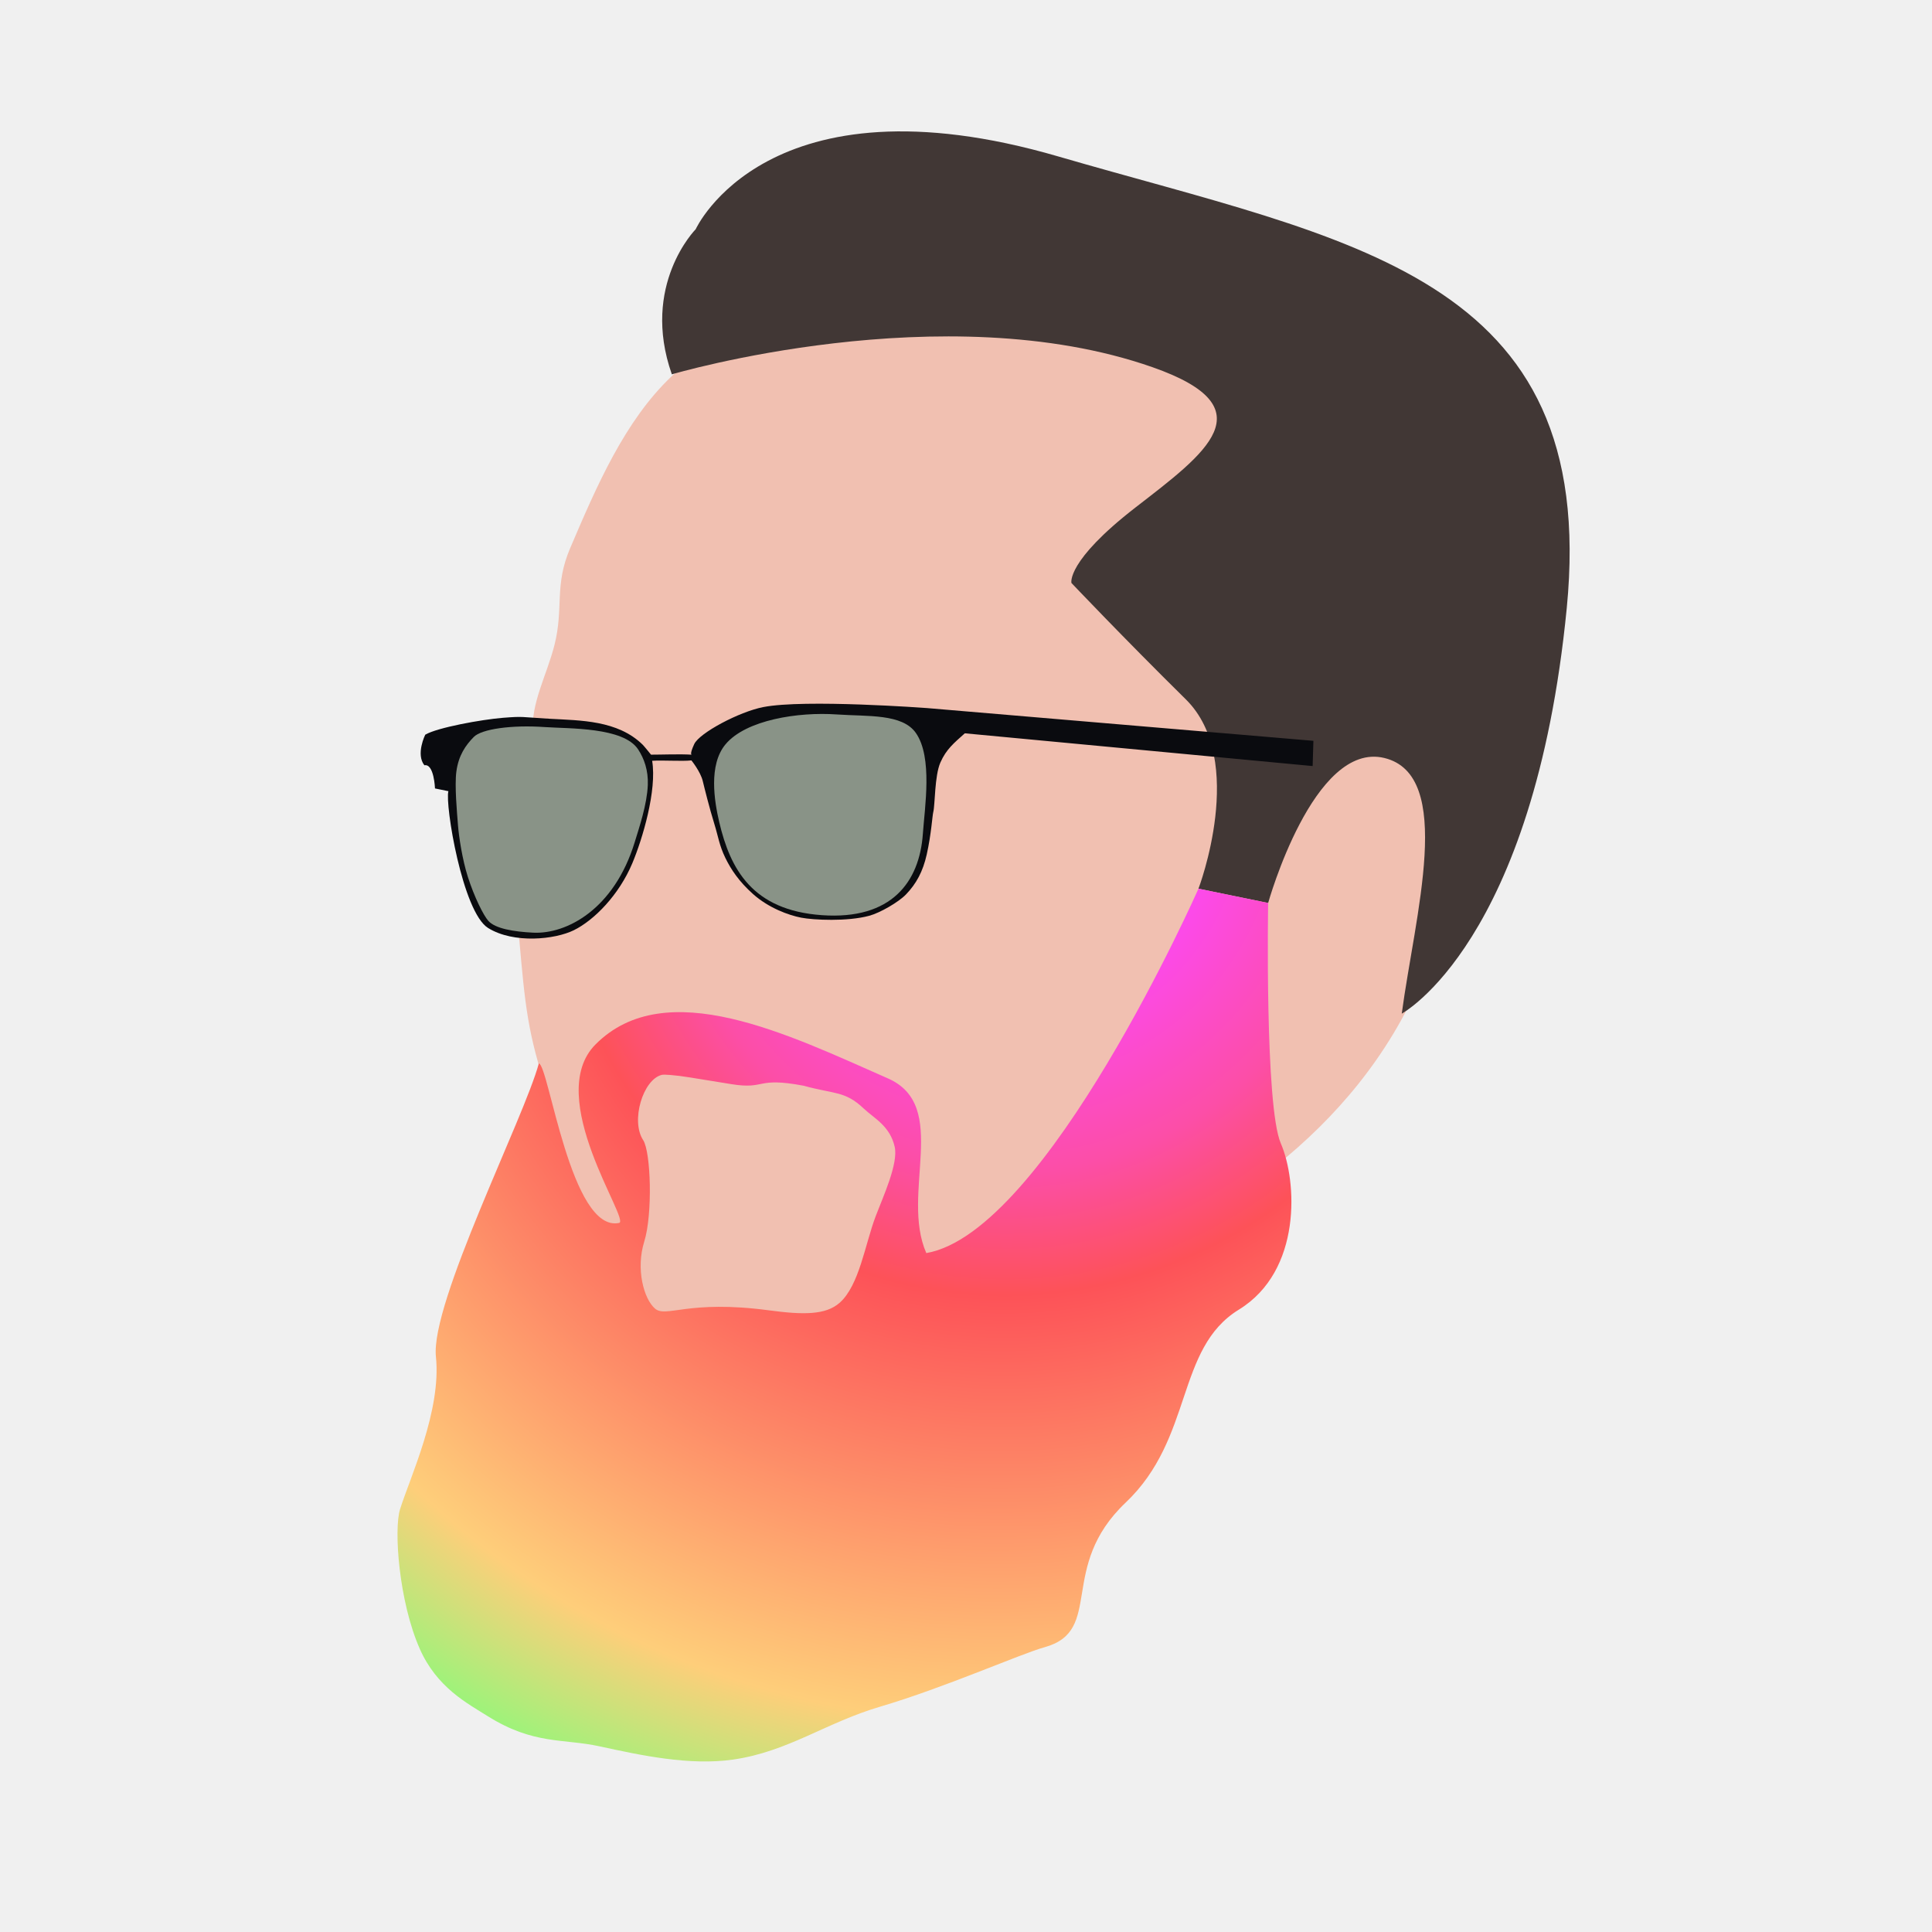
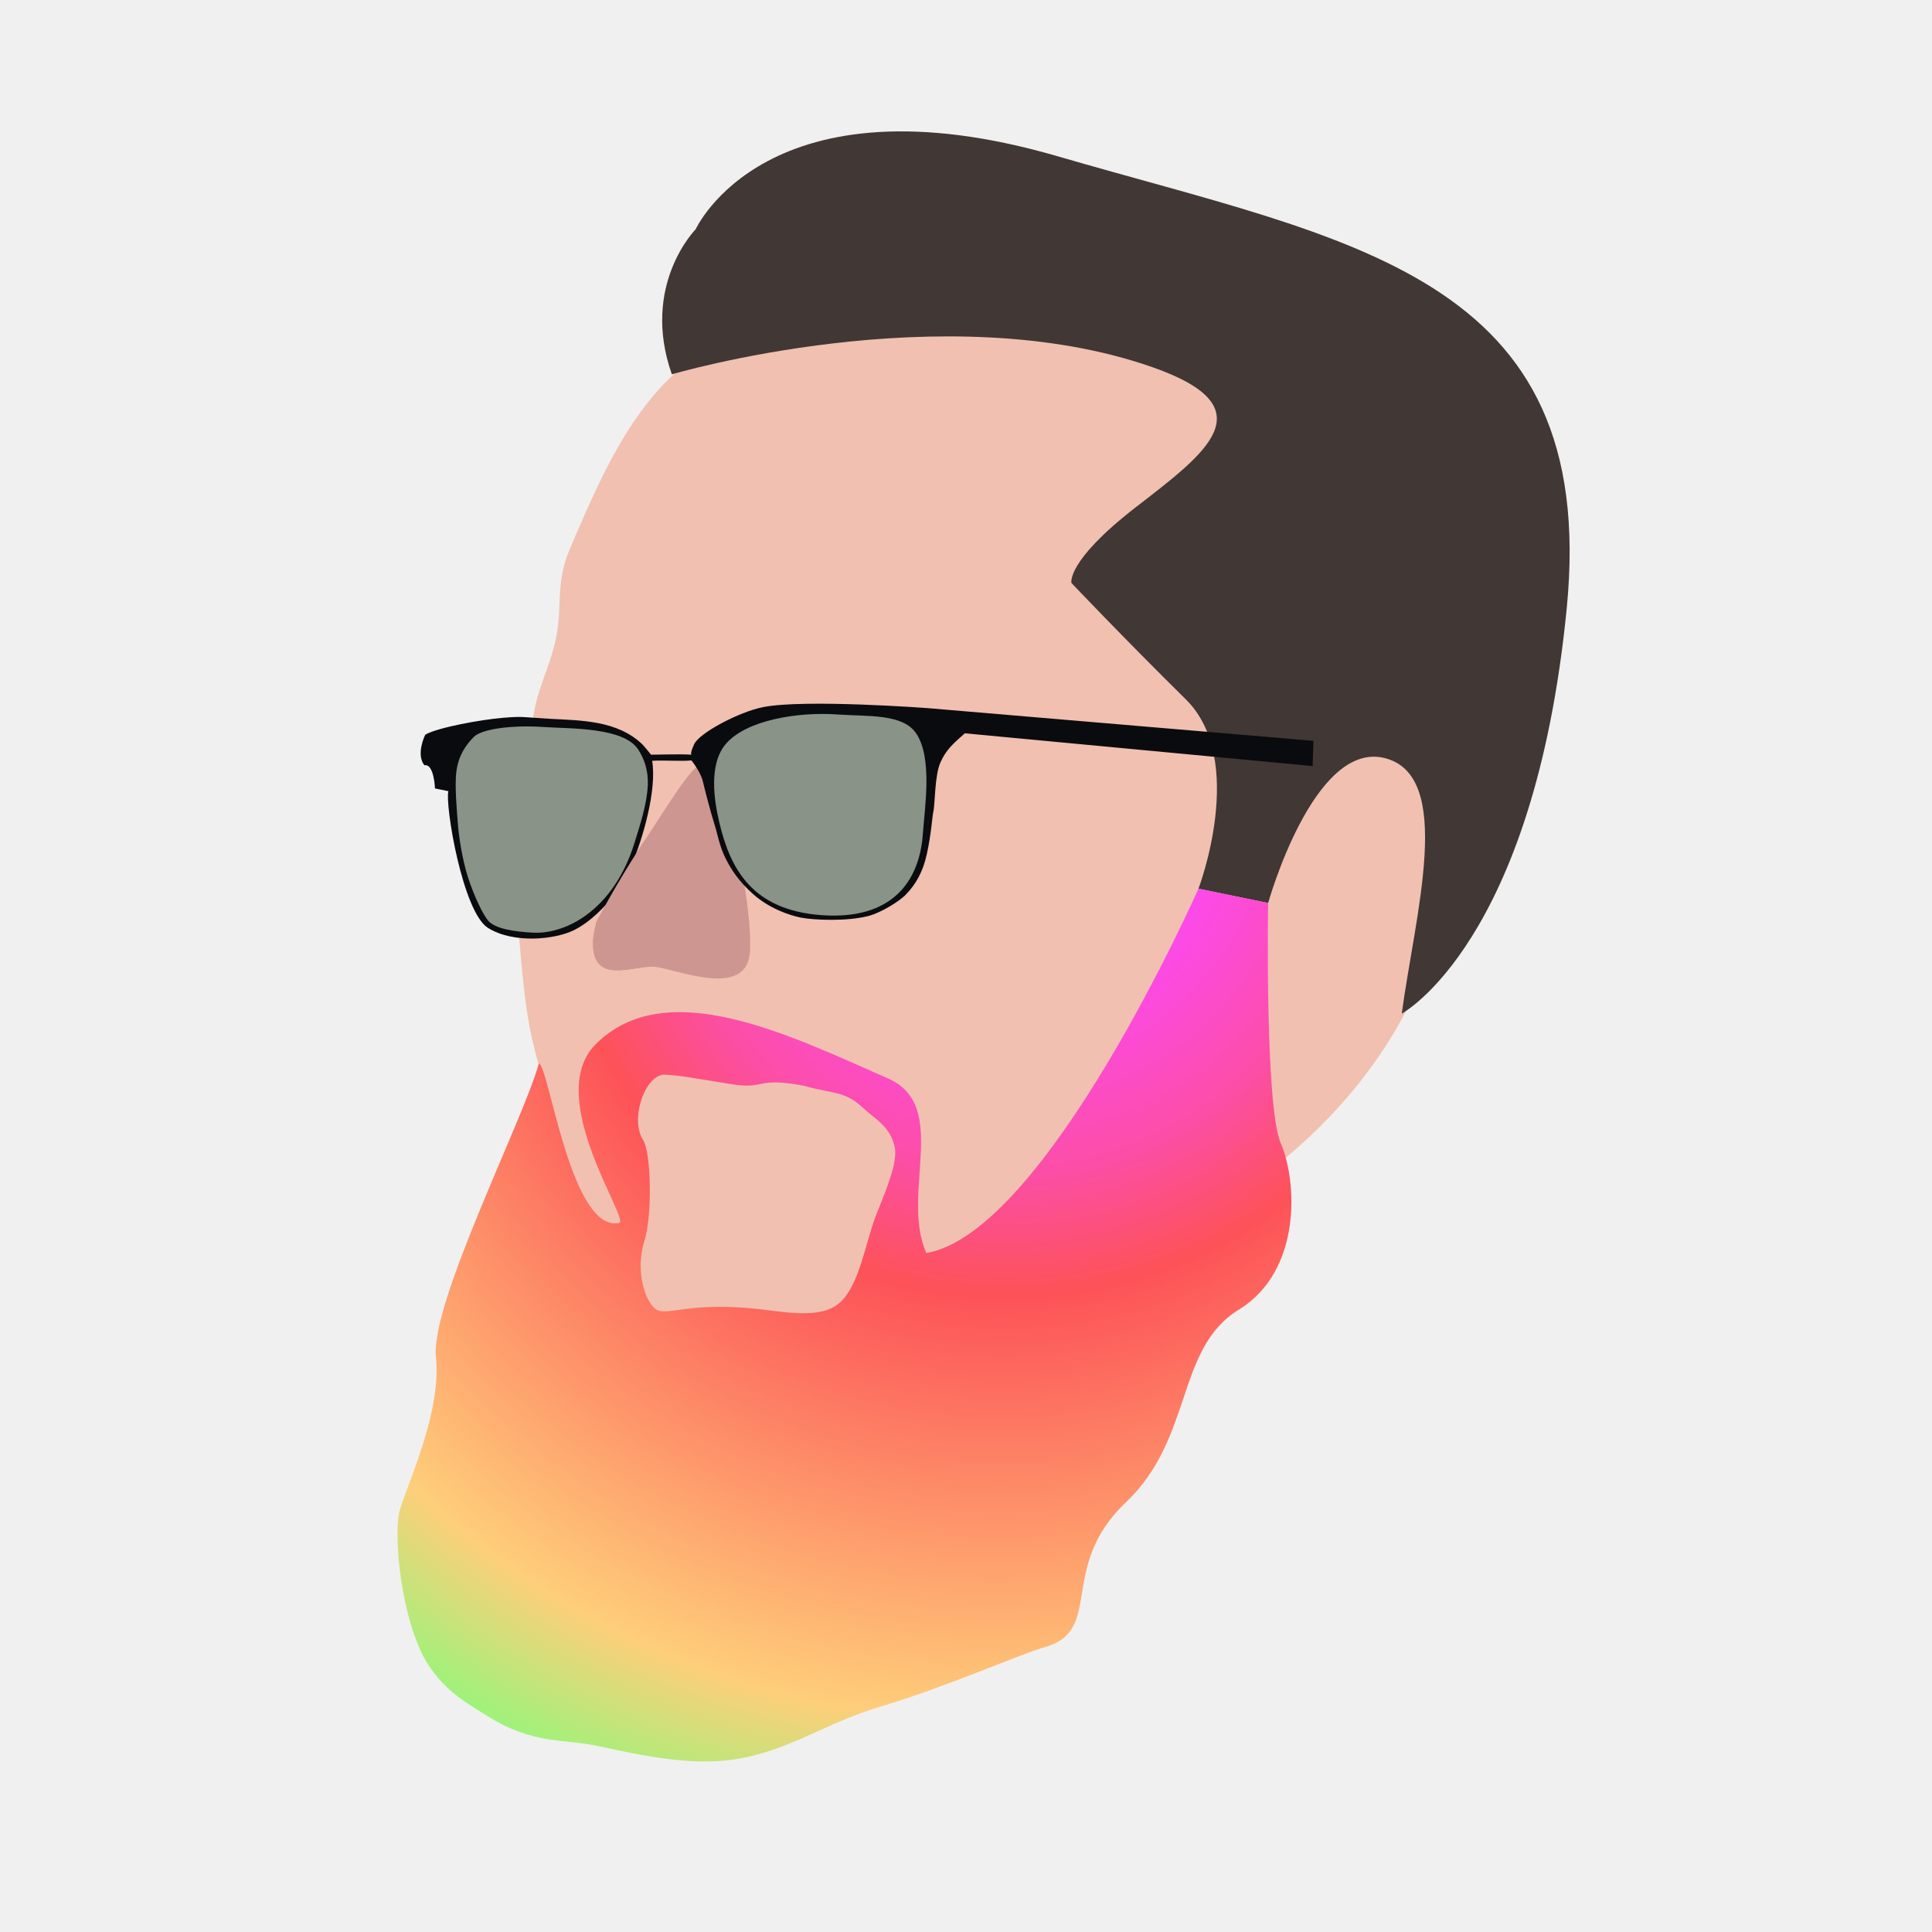
<svg xmlns="http://www.w3.org/2000/svg" version="1.1" id="Layer_1" x="0px" y="0px" viewBox="0 0 600 600" xml:space="preserve" width="600" height="600">
  <style type="text/css" id="style824">
     .hair{
       opacity:1;
       fill:#413735;
       fill-opacity:1;
     }
     .head{
       opacity:1;
       fill:#f1c0b1;
+        fill-opacity:1;
+      }
+      .nose{
+        opacity:1;
+        fill:#CE9691;
       fill-opacity:1;
     }
     .rims{
       opacity:1;
       fill:#0a0b0f;
       fill-opacity:1;
     }
     .lens{
       opacity:1;
       fill:#899387;
       fill-opacity:1;
     }
     .beard{
       opacity:1;
       fill:#ffffff;
       fill-opacity:1;
     }
   </style>
  <defs>
    <radialGradient id="rg1" cx="0.474" cy="0.472" r="50%">
      <stop offset="5%" style="stop-color:#CB70FE;" />
      <stop offset="15%" style="stop-color:#FC49F5;" />
      <stop offset="30%" style="stop-color:#FC4EA7;" />
      <stop offset="40%" style="stop-color:#FD5258;" />
      <stop offset="75%" style="stop-color:#FECE7A;" />
      <stop offset="90%" style="stop-color:#7EFF7A;" />
      <stop offset="100%" style="stop-color:#7EFFFF;" />
    </radialGradient>
    <mask id="beard-mask">
      <path id="beard" class="beard" d="m 377.322,270.768 c 0,0 -39.709,109.83 -76.426,118.785 -9.403,-17.91 4.312,-46.117 -15.672,-53.283 -31.56,-11.317 -71.059,-27.63 -91.328,-4.186 -15.078,17.44 14.69,53.782 11.18,54.783 -14.733,4.203 -25.215,-47.437 -28.328,-47.674 -3.385,17.247 -28.433,76.529 -25.527,93.096 2.905,16.567 -5.383,37.874 -7.809,48.018 -1.53,6.398 1.613,28.558 9.125,42.809 6.122,11.614 15.855,15.85 22.527,19.408 14.859,7.925 23.874,5.249 35.34,6.924 12.772,1.866 28.231,4.089 41.568,1.215 16.923,-3.647 27.834,-13.393 44.461,-19.588 19.584,-7.296 42.287,-19.372 49.67,-21.986 18.154,-6.43 2.255,-25.056 21.957,-46.549 19.702,-21.493 12.09,-48.807 30.896,-62.24 18.806,-13.433 15.223,-41.193 9.402,-52.387 -5.821,-11.194 -9.143,-74.227 -9.143,-74.227 z m -159.625,69.154 c 3.965,0.043 6.194,0.358 19.184,1.523 10.919,0.98 7.237,-2.855 22.449,-1.072 9.57,1.978 12.809,0.612 19.03,5.744 3.409,2.813 8.494,4.784 10.434,11.167 1.562,5.138 -2.535,15.814 -4.408,22.05 -2.652,8.827 -3.546,21.66 -9.246,27.482 -4.08,4.167 -11.129,4.554 -21.748,3.884 -25.454,-1.605 -31.687,4.67 -35.356,1.918 -3.669,-2.752 -6.827,-11.827 -4.774,-20.492 2.064,-8.714 0.111,-27.952 -2.521,-31.416 -4.357,-5.733 -1.377,-18.804 4.355,-20.639 0.366,-0.117 1.28,-0.165 2.602,-0.15 z" />
    </mask>
  </defs>
  <g transform="scale(1, 1) translate(0, 0)">
    <g transform="rotate(4, 300, 200)">
      <path id="head" class="head" d="m 453.513,274.255 c -10.312,54.654 -49.866,89.252 -88.225,110.795 -41.439,23.273 -61.603,62.816 -101.992,62.816 -19.199,0 -28.69,3.387 -44.574,-4.233 -16.711,-8.017 -12.591,-15.66 -24.593,-36.448 -6.004,-10.4 -9.224,-47.418 -14.147,-59.301 -7.364,-17.775 -8.763,-26.442 -12.049,-47.125 -2.934,-18.466 7.33,-19.188 7.33,-39.084 0,-9.295 -6.206,-16.288 -7.496,-24.679 -1.401,-9.115 3.067,-18.252 4.771,-27.825 2.089,-11.734 -1.41,-18.245 2.741,-30.244 6.824,-19.72 14.148,-40.664 27.656,-55.41 31.541,-34.431 73.972,-59.977 101.697,-60.345 43.039,-0.571 128.739,12.321 154.68,57.043 21.137,36.44 3.957,102.333 -5.799,154.04 z" />
      <path id="hair" class="hair" d="m 203.027,122.826 c -11.677,-27.004 4.245,-45.464 4.245,-45.464 0,0 18.715,-50.379 110.768,-30.402 C 409.833,66.88 488.256,71.523 485.337,175.889 c -2.919,104.366 -42.33,129.18 -42.33,129.18 0,0 -0.046,0.729 0,0 1.93,-30.627 11.385,-75.045 -10.947,-78.822 -22.333,-3.776 -32.842,47.439 -32.842,47.439 l -21.895,-2.919 c 0,0 12.407,-40.87 -8.028,-58.386 -20.435,-17.516 -37.951,-33.572 -37.951,-33.572 0,0 -2.189,-6.568 18.246,-24.814 20.435,-18.246 39.07,-33.691 2.189,-43.79 -66.326,-18.161 -148.751,12.622 -148.751,12.622 z" />
+       <path id="nose" class="nose" d="m 239.737,300.106 c 0,14.977 -22.907,6.645 -29.454,6.645 -6.546,-10e-6 -19.366,7.614 -19.396,-7.363 -0.003,-1.536 0.596,-5.225 0.596,-5.225 3.124,-7.09 7.597,-16.424 13.265,-26.413 6.915,-12.187 13.266,-25.03 16.495,-25.03 6.546,0 18.494,42.409 18.494,57.387 z" />
      <path id="rims" class="rims" d="m 289.242,220.693 c 0,0 -38.002,-0.166 -50.68,3.24 -7.405,1.99 -19.227,9.404 -20.586,12.957 -1.358,3.553 -0.521,3.344 -0.521,3.344 -3.741,0.021 -9.498,0.663 -12.637,0.873 0,0 -2.312,-2.486 -2.766,-2.875 -8.304,-7.117 -19.968,-6.171 -29.26,-6.051 -9.3,0.12 -8.146,-0.258 -14.631,0.713 -6.485,0.971 -20.193,4.453 -23.725,6.92 0,0 -2.569,6.259 0.396,9.488 2.966,-0.791 3.789,6.953 3.789,6.953 l 4.213,0.551 c -0.845,4.059 6.98,37.194 15.283,41.543 8.304,4.349 20.943,2.11 26.596,-1.186 6.136,-3.577 13.226,-11.935 16.65,-21.979 2.641,-7.746 6.092,-23.144 3.937,-32.201 3.093,-0.449 9.294,-0.44 12.153,-0.973 0,0 3.056,3.267 3.971,6.164 0.666,2.108 2.629,8.182 4.543,13.111 1.411,3.633 1.971,6.479 4.103,10.178 1.998,3.466 4.745,7.045 9.379,10.624 5.146,3.974 11.461,5.782 15.412,6.266 3.845,0.47 14.338,0.258 21.025,-2.052 3.319,-1.146 8.817,-4.865 10.953,-7.422 2.958,-3.54 4.737,-7.441 5.557,-12.83 0.976,-6.418 0.885,-12.053 1.105,-13.266 0.418,-2.299 -0.395,-11.244 1.127,-15.5 1.522,-4.256 3.813,-6.366 6.943,-9.59 l 108.465,2.611 -0.312,-7.836 z" />
      <path id="lensr" class="lens" d="m 201.668,268.54 c -4.917,21.288 -19.141,30.061 -29.519,30.267 -6.054,0.12 -11.843,-0.422 -14.159,-2.711 -1.596,-1.578 -4.824,-7.008 -7.283,-13.188 -2.08,-5.227 -3.638,-12.213 -4.15,-15.666 -0.609,-4.108 -1.955,-12.281 -1.679,-16.681 0.32,-5.111 2.334,-8.388 4.645,-11.1 2.245,-2.635 11.465,-4.601 21.749,-4.601 7.66,0 24.37,-1.723 29.421,4.881 2.071,2.707 3.646,6.285 3.783,10.827 0.184,6.08 -1.746,13.37 -2.809,17.972 z" />
      <path id="lensl" class="lens" d="m 290.749,259.734 c 0,14.913 -7.746,27.398 -29.494,27.398 -21.749,0 -29.434,-12.361 -33.844,-26.608 -1.977,-6.388 -4.595,-17.434 0.224,-24.184 5.776,-8.09 21.961,-11.716 33.817,-11.716 9.692,0 20.32,-1.723 24.96,4.043 5.773,7.174 4.336,22.798 4.336,31.065 z" />
+       <path id="nose2" class="nose" d="m 210.283,306.751 c -6.546,-10e-6 -19.366,7.614 -19.396,-7.363 -0.003,-1.536 0.596,-5.225 0.596,-5.225 3.124,-7.09 7.597,-16.424 13.265,-26.413 17.587,11.472 12.724,31.456 5.536,39.002 z" />
      <g mask="url(#beard-mask)">
        <g id="spirals" transform="translate(320,250) rotate(300)" style="fill:none;stroke-width:80px;stroke-linecap:round;">
          <path id="spiral1" class="sprial" style="stroke:url(#rg1);" d="M0,0C3.36,0.06,6.6,-2.82,7.07,-7.07C7.66,-11.26,5.28,-16.67,0,-20C-5.18,-23.4,-13.27,-24.43,-21.21,-21.21C-29.13,-18.12,-36.69,-10.51,-40,0C-43.42,10.46,-42.3,23.68,-35.36,35.36C-28.53,47,-15.79,56.71,0,60C15.69,63.43,34.14,60.2,49.5,49.5C64.88,38.98,76.71,21.03,80,0C83.43,-20.92,78.08,-44.6,63.64,-63.64C49.44,-82.74,26.27,-96.74,0,-100C-26.16,-103.45,-55.05,-95.94,-77.78,-77.78C-100.6,-59.88,-116.76,-31.53,-120,0C-123.48,31.43,-113.8,65.49,-91.92,91.92C-70.34,118.47,-36.76,136.79,0,140C36.66,143.5,75.94,131.67,106.07,106.07C136.34,80.79,156.81,42,160,0C163.53,-41.9,149.54,-86.4,120.21,-120.21C91.24,-154.2,47.24,-176.83,0,-180C-47.13,-183.56,-96.85,-167.4,-134.35,-134.35C-172.06,-101.7,-196.86,-52.47,-200,0C-203.55,52.4,-185.28,107.29,-148.49,148.49C-112.14,189.9,-57.74,216.9,0,220C57.63,223.58,117.75,203.14,162.63,162.63C207.77,122.6,236.92,62.97,240,0C243.62,-62.86,220.98,-128.21,176.78,-176.78C133.05,-225.63,68.21,-256.95,0,-260C-68.13,-263.64,-138.65,-238.85,-190.92,-190.92C-243.49,-143.49,-276.98,-73.47,-280,0C-283.66,73.36,-256.71,149.1,-205.06,205.06C-153.94,261.36,-78.71,297,0,300C78.6,303.69,159.56,274.58,219.2,219.2C279.23,164.4,317.02,83.94,320,0C323.72,-83.84,292.44,-170.01,233.35,-233.35C174.84,-297.12,89.21,-337.04,0,-340C-89.07,-343.71,-180.46,-310.32,-247.49,-247.49C-315,-185.31,-357.03,-94.41,-360,0C-363.74,94.33,-328.18,190.91,-261.63,261.63C-195.75,332.86,-99.67,377.06,0,380C99.57,383.76,201.36,346.05,275.77,275.77C350.73,206.2,397.08,104.91,400,0" />
        </g>
      </g>
    </g>
  </g>
</svg>
